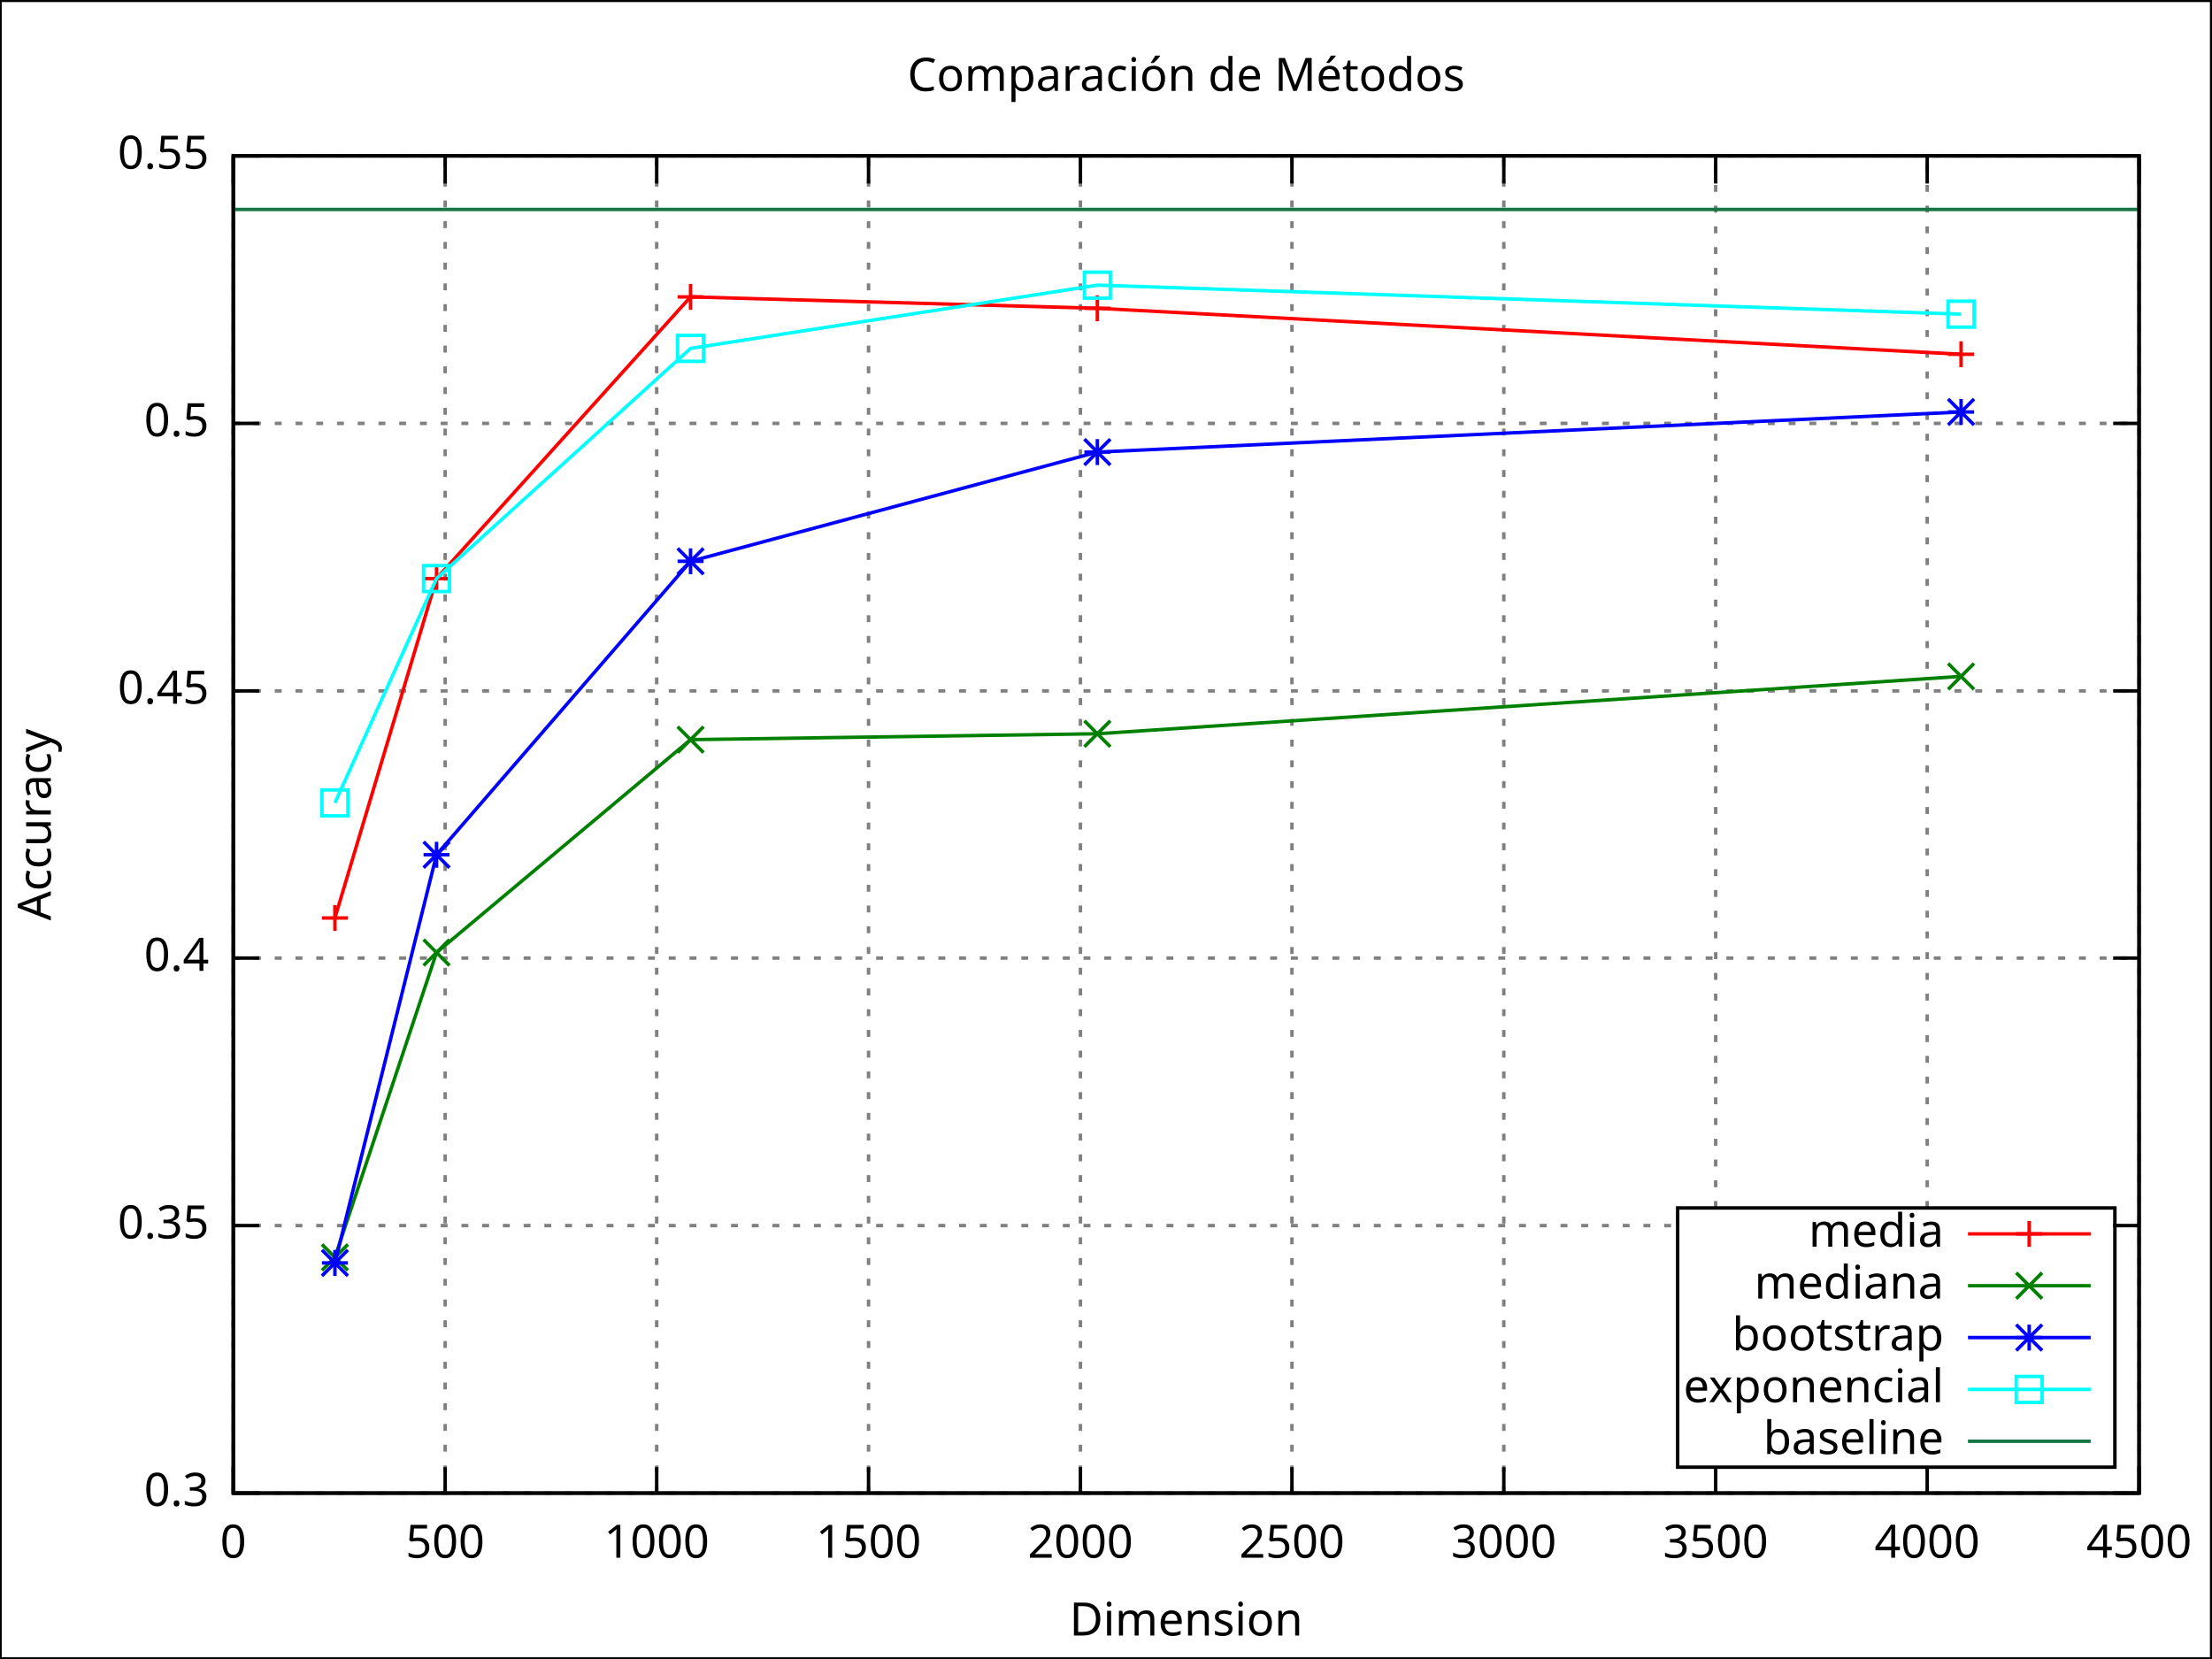
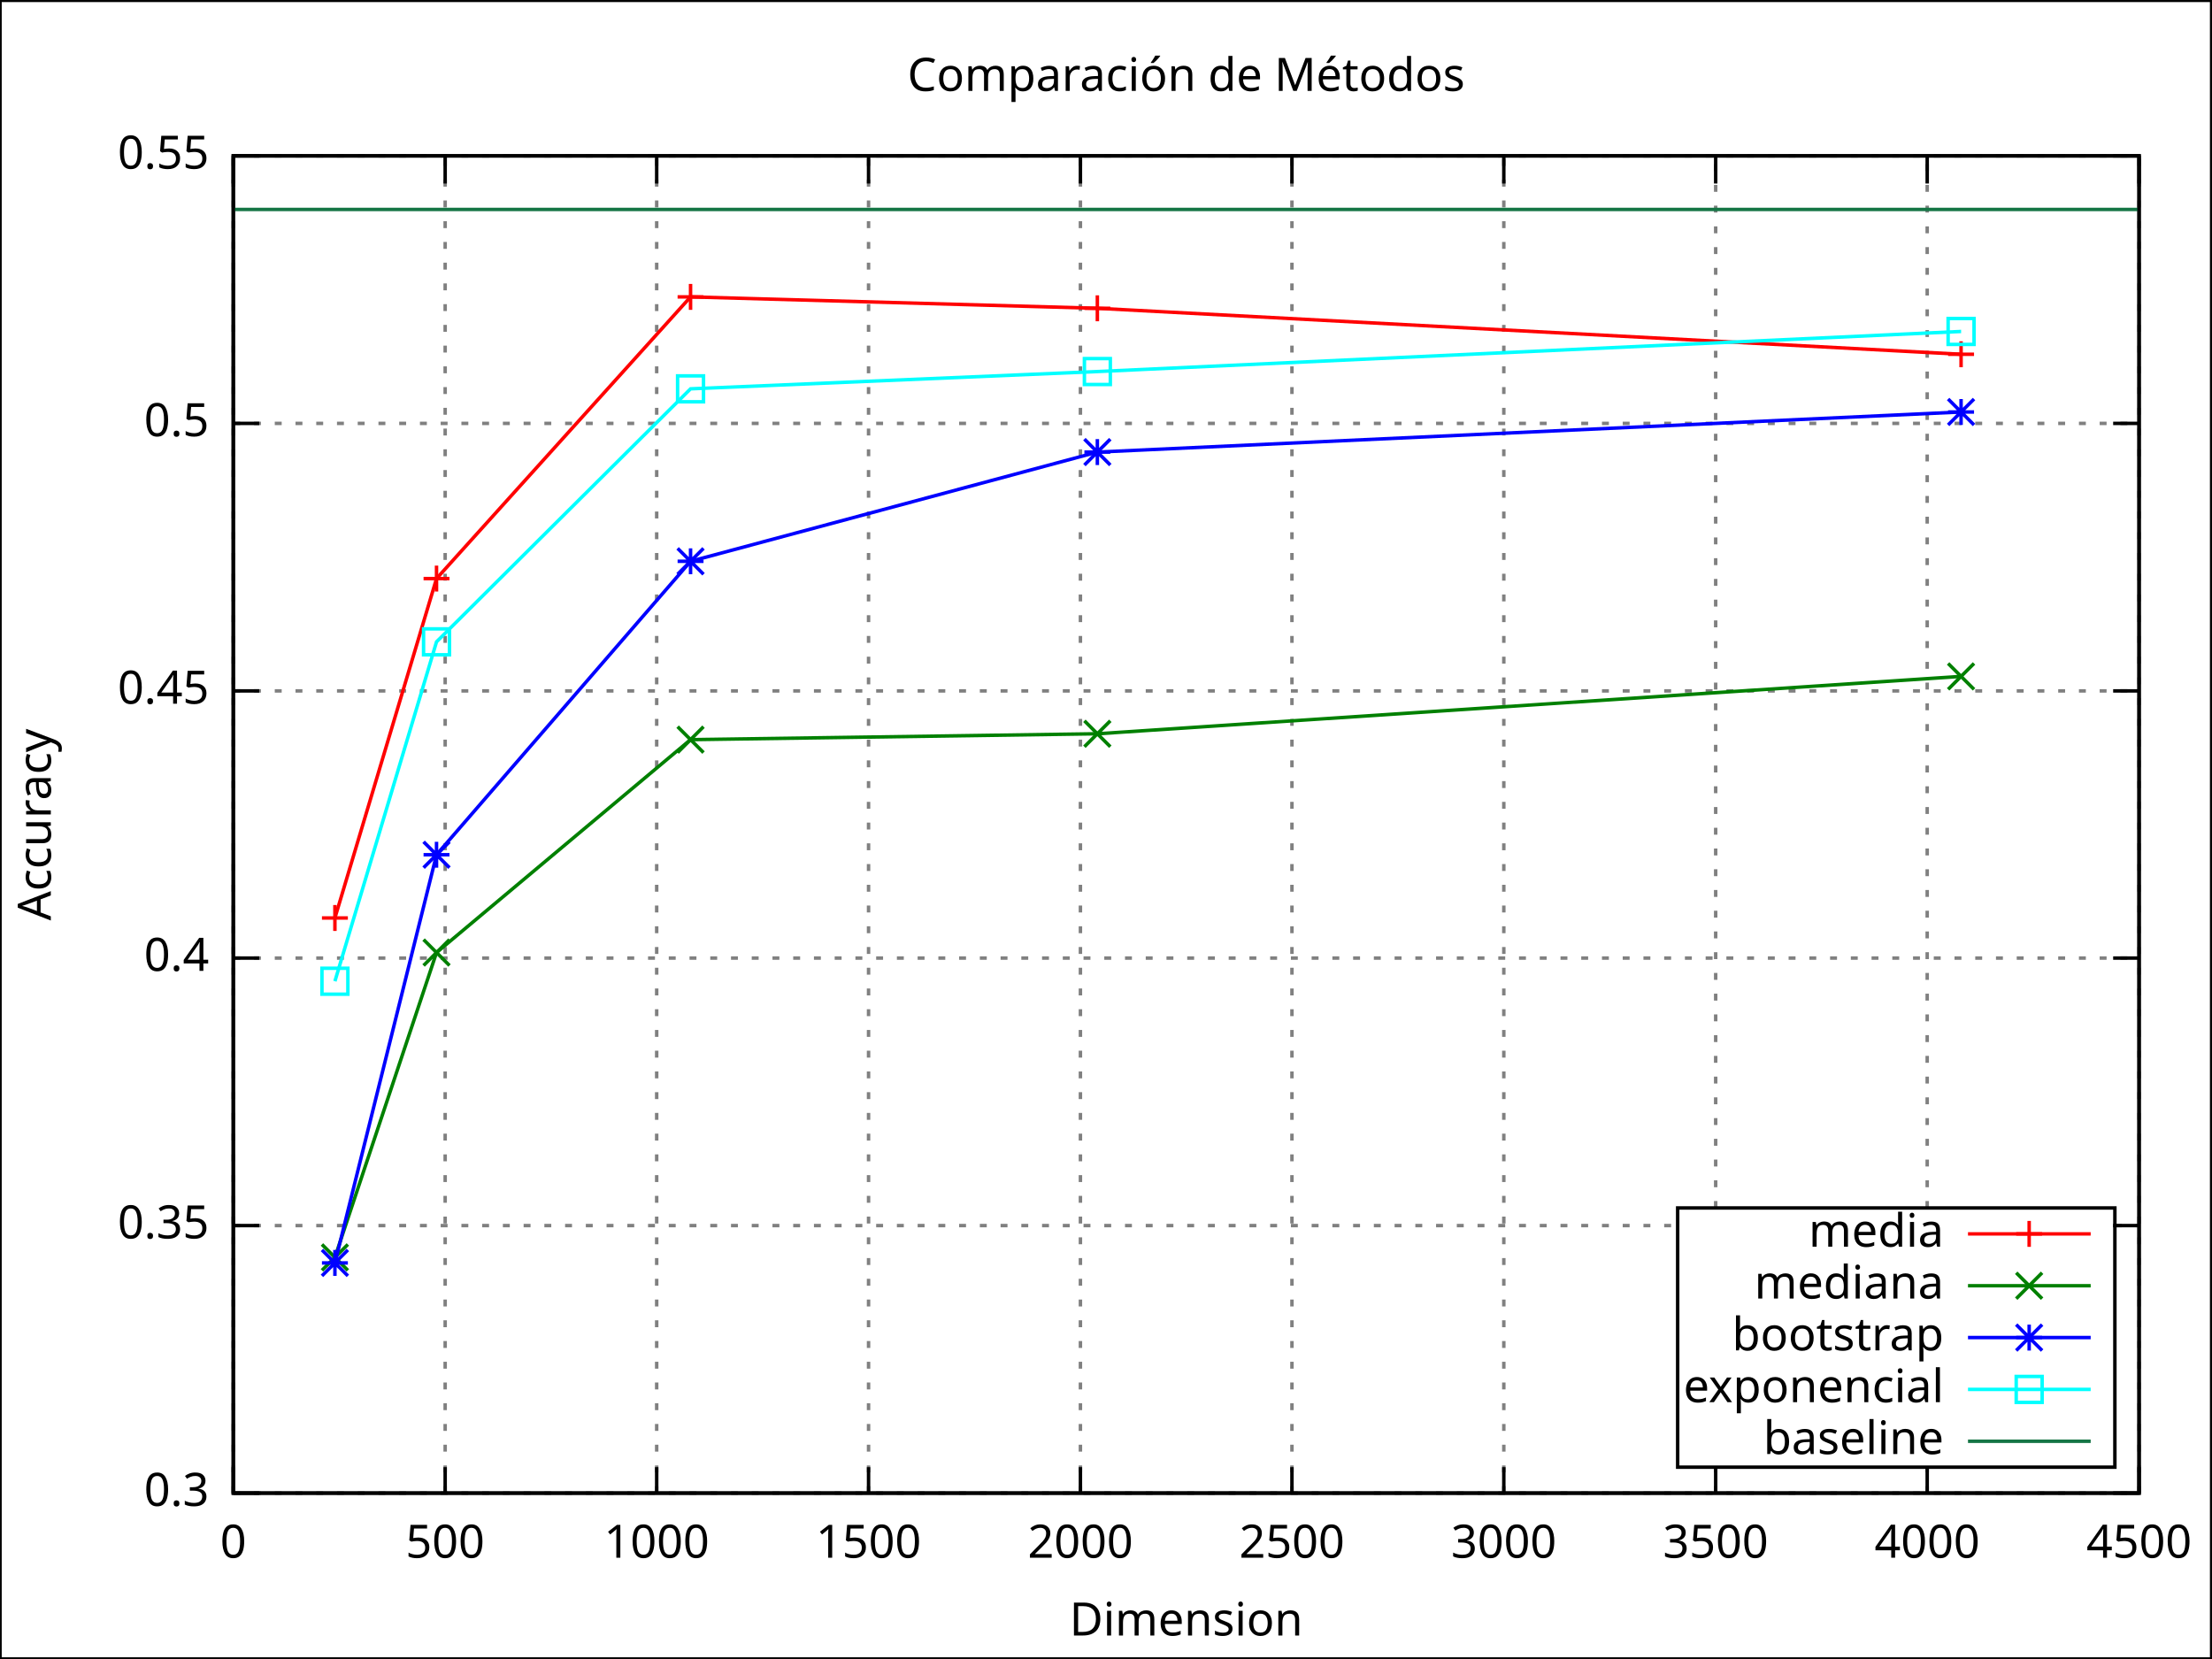
<svg xmlns="http://www.w3.org/2000/svg" xmlns:xlink="http://www.w3.org/1999/xlink" width="640" height="480" viewBox="0 0 640 480">
  <g id="gnuplot_canvas">
    <rect x="0" y="0" width="640" height="480" fill="none" />
    <defs>
      <circle id="gpDot" r="0.5" stroke-width="0.5" />
      <path id="gpPt0" stroke-width="0.267" stroke="currentColor" d="M-1,0 h2 M0,-1 v2" />
      <path id="gpPt1" stroke-width="0.267" stroke="currentColor" d="M-1,-1 L1,1 M1,-1 L-1,1" />
      <path id="gpPt2" stroke-width="0.267" stroke="currentColor" d="M-1,0 L1,0 M0,-1 L0,1 M-1,-1 L1,1 M-1,1 L1,-1" />
      <rect id="gpPt3" stroke-width="0.267" stroke="currentColor" x="-1" y="-1" width="2" height="2" />
      <rect id="gpPt4" stroke-width="0.267" stroke="currentColor" fill="currentColor" x="-1" y="-1" width="2" height="2" />
      <circle id="gpPt5" stroke-width="0.267" stroke="currentColor" cx="0" cy="0" r="1" />
      <use xlink:href="#gpPt5" id="gpPt6" fill="currentColor" stroke="none" />
      <path id="gpPt7" stroke-width="0.267" stroke="currentColor" d="M0,-1.33 L-1.33,0.67 L1.33,0.67 z" />
      <use xlink:href="#gpPt7" id="gpPt8" fill="currentColor" stroke="none" />
      <use xlink:href="#gpPt7" id="gpPt9" stroke="currentColor" transform="rotate(180)" />
      <use xlink:href="#gpPt9" id="gpPt10" fill="currentColor" stroke="none" />
      <use xlink:href="#gpPt3" id="gpPt11" stroke="currentColor" transform="rotate(45)" />
      <use xlink:href="#gpPt11" id="gpPt12" fill="currentColor" stroke="none" />
    </defs>
    <g style="fill:none; color:white; stroke:currentColor; stroke-width:1.00; stroke-linecap:butt; stroke-linejoin:miter">
</g>
    <g style="fill:none; color:black; stroke:currentColor; stroke-width:1.00; stroke-linecap:butt; stroke-linejoin:miter">
      <g style="stroke:none; shape-rendering:crispEdges">
        <polygon fill="rgb(255, 255, 255)" points="0.0,480.0 639.9,480.0 639.9,0.1 0.0,0.1 " />
      </g>
      <path stroke="black" d="M0.0,480.0 L0.0,0.1 L639.9,0.1 L639.9,480.0 L0.0,480.0  h0.01" />
    </g>
    <g style="fill:none; color:gray; stroke:currentColor; stroke-width:1.00; stroke-linecap:butt; stroke-linejoin:miter">
      <path stroke="gray" stroke-dasharray=" 2,4" class="gridline" d="M67.5,432.0 L618.9,432.0  h0.01" />
    </g>
    <g style="fill:none; color:black; stroke:currentColor; stroke-width:1.00; stroke-linecap:butt; stroke-linejoin:miter">
      <path stroke="black" d="M67.5,432.0 L75.0,432.0 M618.9,432.0 L611.4,432.0  h0.01" />
      <g transform="translate(60.5,435.7)" style="stroke:none; fill:black; font-family:Verdana; font-size:10.00pt; text-anchor:end">
        <text> 0.3</text>
      </g>
    </g>
    <g style="fill:none; color:gray; stroke:currentColor; stroke-width:1.00; stroke-linecap:butt; stroke-linejoin:miter">
      <path stroke="gray" stroke-dasharray=" 2,4" class="gridline" d="M67.5,354.6 L485.4,354.6 M611.9,354.6 L618.9,354.6  h0.01" />
    </g>
    <g style="fill:none; color:black; stroke:currentColor; stroke-width:1.00; stroke-linecap:butt; stroke-linejoin:miter">
      <path stroke="black" d="M67.5,354.6 L75.0,354.6 M618.9,354.6 L611.4,354.6  h0.01" />
      <g transform="translate(60.5,358.3)" style="stroke:none; fill:black; font-family:Verdana; font-size:10.00pt; text-anchor:end">
        <text> 0.35</text>
      </g>
    </g>
    <g style="fill:none; color:gray; stroke:currentColor; stroke-width:1.00; stroke-linecap:butt; stroke-linejoin:miter">
      <path stroke="gray" stroke-dasharray=" 2,4" class="gridline" d="M67.5,277.2 L618.9,277.2  h0.01" />
    </g>
    <g style="fill:none; color:black; stroke:currentColor; stroke-width:1.00; stroke-linecap:butt; stroke-linejoin:miter">
      <path stroke="black" d="M67.5,277.2 L75.0,277.2 M618.9,277.2 L611.4,277.2  h0.01" />
      <g transform="translate(60.5,280.9)" style="stroke:none; fill:black; font-family:Verdana; font-size:10.00pt; text-anchor:end">
        <text> 0.4</text>
      </g>
    </g>
    <g style="fill:none; color:gray; stroke:currentColor; stroke-width:1.00; stroke-linecap:butt; stroke-linejoin:miter">
      <path stroke="gray" stroke-dasharray=" 2,4" class="gridline" d="M67.5,199.9 L618.9,199.9  h0.01" />
    </g>
    <g style="fill:none; color:black; stroke:currentColor; stroke-width:1.00; stroke-linecap:butt; stroke-linejoin:miter">
      <path stroke="black" d="M67.5,199.9 L75.0,199.9 M618.9,199.9 L611.4,199.9  h0.01" />
      <g transform="translate(60.5,203.6)" style="stroke:none; fill:black; font-family:Verdana; font-size:10.00pt; text-anchor:end">
        <text> 0.45</text>
      </g>
    </g>
    <g style="fill:none; color:gray; stroke:currentColor; stroke-width:1.00; stroke-linecap:butt; stroke-linejoin:miter">
      <path stroke="gray" stroke-dasharray=" 2,4" class="gridline" d="M67.5,122.5 L618.9,122.5  h0.01" />
    </g>
    <g style="fill:none; color:black; stroke:currentColor; stroke-width:1.00; stroke-linecap:butt; stroke-linejoin:miter">
      <path stroke="black" d="M67.5,122.5 L75.0,122.5 M618.9,122.5 L611.4,122.5  h0.01" />
      <g transform="translate(60.5,126.2)" style="stroke:none; fill:black; font-family:Verdana; font-size:10.00pt; text-anchor:end">
        <text> 0.5</text>
      </g>
    </g>
    <g style="fill:none; color:gray; stroke:currentColor; stroke-width:1.00; stroke-linecap:butt; stroke-linejoin:miter">
      <path stroke="gray" stroke-dasharray=" 2,4" class="gridline" d="M67.5,45.1 L618.9,45.1  h0.01" />
    </g>
    <g style="fill:none; color:black; stroke:currentColor; stroke-width:1.00; stroke-linecap:butt; stroke-linejoin:miter">
      <path stroke="black" d="M67.5,45.1 L75.0,45.1 M618.9,45.1 L611.4,45.1  h0.01" />
      <g transform="translate(60.5,48.8)" style="stroke:none; fill:black; font-family:Verdana; font-size:10.00pt; text-anchor:end">
        <text> 0.55</text>
      </g>
    </g>
    <g style="fill:none; color:gray; stroke:currentColor; stroke-width:1.00; stroke-linecap:butt; stroke-linejoin:miter">
      <path stroke="gray" stroke-dasharray=" 2,4" class="gridline" d="M67.5,432.0 L67.5,45.1  h0.01" />
    </g>
    <g style="fill:none; color:black; stroke:currentColor; stroke-width:1.00; stroke-linecap:butt; stroke-linejoin:miter">
      <path stroke="black" d="M67.5,432.0 L67.5,424.5 M67.5,45.1 L67.5,52.6  h0.01" />
      <g transform="translate(67.5,450.7)" style="stroke:none; fill:black; font-family:Verdana; font-size:10.00pt; text-anchor:middle">
        <text> 0</text>
      </g>
    </g>
    <g style="fill:none; color:gray; stroke:currentColor; stroke-width:1.00; stroke-linecap:butt; stroke-linejoin:miter">
      <path stroke="gray" stroke-dasharray=" 2,4" class="gridline" d="M128.8,432.0 L128.8,45.1  h0.01" />
    </g>
    <g style="fill:none; color:black; stroke:currentColor; stroke-width:1.00; stroke-linecap:butt; stroke-linejoin:miter">
      <path stroke="black" d="M128.8,432.0 L128.8,424.5 M128.8,45.1 L128.8,52.6  h0.01" />
      <g transform="translate(128.8,450.7)" style="stroke:none; fill:black; font-family:Verdana; font-size:10.00pt; text-anchor:middle">
        <text> 500</text>
      </g>
    </g>
    <g style="fill:none; color:gray; stroke:currentColor; stroke-width:1.00; stroke-linecap:butt; stroke-linejoin:miter">
      <path stroke="gray" stroke-dasharray=" 2,4" class="gridline" d="M190.0,432.0 L190.0,45.1  h0.01" />
    </g>
    <g style="fill:none; color:black; stroke:currentColor; stroke-width:1.00; stroke-linecap:butt; stroke-linejoin:miter">
      <path stroke="black" d="M190.0,432.0 L190.0,424.5 M190.0,45.1 L190.0,52.6  h0.01" />
      <g transform="translate(190.0,450.7)" style="stroke:none; fill:black; font-family:Verdana; font-size:10.00pt; text-anchor:middle">
        <text> 1000</text>
      </g>
    </g>
    <g style="fill:none; color:gray; stroke:currentColor; stroke-width:1.00; stroke-linecap:butt; stroke-linejoin:miter">
      <path stroke="gray" stroke-dasharray=" 2,4" class="gridline" d="M251.3,432.0 L251.3,45.1  h0.01" />
    </g>
    <g style="fill:none; color:black; stroke:currentColor; stroke-width:1.00; stroke-linecap:butt; stroke-linejoin:miter">
      <path stroke="black" d="M251.3,432.0 L251.3,424.5 M251.3,45.1 L251.3,52.6  h0.01" />
      <g transform="translate(251.3,450.7)" style="stroke:none; fill:black; font-family:Verdana; font-size:10.00pt; text-anchor:middle">
        <text> 1500</text>
      </g>
    </g>
    <g style="fill:none; color:gray; stroke:currentColor; stroke-width:1.00; stroke-linecap:butt; stroke-linejoin:miter">
      <path stroke="gray" stroke-dasharray=" 2,4" class="gridline" d="M312.6,432.0 L312.6,45.1  h0.01" />
    </g>
    <g style="fill:none; color:black; stroke:currentColor; stroke-width:1.00; stroke-linecap:butt; stroke-linejoin:miter">
      <path stroke="black" d="M312.6,432.0 L312.6,424.5 M312.6,45.1 L312.6,52.6  h0.01" />
      <g transform="translate(312.6,450.7)" style="stroke:none; fill:black; font-family:Verdana; font-size:10.00pt; text-anchor:middle">
        <text> 2000</text>
      </g>
    </g>
    <g style="fill:none; color:gray; stroke:currentColor; stroke-width:1.00; stroke-linecap:butt; stroke-linejoin:miter">
      <path stroke="gray" stroke-dasharray=" 2,4" class="gridline" d="M373.8,432.0 L373.8,45.1  h0.01" />
    </g>
    <g style="fill:none; color:black; stroke:currentColor; stroke-width:1.00; stroke-linecap:butt; stroke-linejoin:miter">
      <path stroke="black" d="M373.8,432.0 L373.8,424.5 M373.8,45.1 L373.8,52.6  h0.01" />
      <g transform="translate(373.8,450.7)" style="stroke:none; fill:black; font-family:Verdana; font-size:10.00pt; text-anchor:middle">
        <text> 2500</text>
      </g>
    </g>
    <g style="fill:none; color:gray; stroke:currentColor; stroke-width:1.00; stroke-linecap:butt; stroke-linejoin:miter">
      <path stroke="gray" stroke-dasharray=" 2,4" class="gridline" d="M435.1,432.0 L435.1,45.1  h0.01" />
    </g>
    <g style="fill:none; color:black; stroke:currentColor; stroke-width:1.00; stroke-linecap:butt; stroke-linejoin:miter">
      <path stroke="black" d="M435.1,432.0 L435.1,424.5 M435.1,45.1 L435.1,52.6  h0.01" />
      <g transform="translate(435.1,450.7)" style="stroke:none; fill:black; font-family:Verdana; font-size:10.00pt; text-anchor:middle">
        <text> 3000</text>
      </g>
    </g>
    <g style="fill:none; color:gray; stroke:currentColor; stroke-width:1.00; stroke-linecap:butt; stroke-linejoin:miter">
      <path stroke="gray" stroke-dasharray=" 2,4" class="gridline" d="M496.4,432.0 L496.4,424.5 M496.4,349.5 L496.4,45.1  h0.01" />
    </g>
    <g style="fill:none; color:black; stroke:currentColor; stroke-width:1.00; stroke-linecap:butt; stroke-linejoin:miter">
      <path stroke="black" d="M496.4,432.0 L496.4,424.5 M496.4,45.1 L496.4,52.6  h0.01" />
      <g transform="translate(496.4,450.7)" style="stroke:none; fill:black; font-family:Verdana; font-size:10.00pt; text-anchor:middle">
        <text> 3500</text>
      </g>
    </g>
    <g style="fill:none; color:gray; stroke:currentColor; stroke-width:1.00; stroke-linecap:butt; stroke-linejoin:miter">
      <path stroke="gray" stroke-dasharray=" 2,4" class="gridline" d="M557.6,432.0 L557.6,424.5 M557.6,349.5 L557.6,45.1  h0.01" />
    </g>
    <g style="fill:none; color:black; stroke:currentColor; stroke-width:1.00; stroke-linecap:butt; stroke-linejoin:miter">
      <path stroke="black" d="M557.6,432.0 L557.6,424.5 M557.6,45.1 L557.6,52.6  h0.01" />
      <g transform="translate(557.6,450.7)" style="stroke:none; fill:black; font-family:Verdana; font-size:10.00pt; text-anchor:middle">
        <text> 4000</text>
      </g>
    </g>
    <g style="fill:none; color:gray; stroke:currentColor; stroke-width:1.00; stroke-linecap:butt; stroke-linejoin:miter">
      <path stroke="gray" stroke-dasharray=" 2,4" class="gridline" d="M618.9,432.0 L618.9,45.1  h0.01" />
    </g>
    <g style="fill:none; color:black; stroke:currentColor; stroke-width:1.00; stroke-linecap:butt; stroke-linejoin:miter">
      <path stroke="black" d="M618.9,432.0 L618.9,424.5 M618.9,45.1 L618.9,52.6  h0.01" />
      <g transform="translate(618.9,450.7)" style="stroke:none; fill:black; font-family:Verdana; font-size:10.00pt; text-anchor:middle">
        <text> 4500</text>
      </g>
      <path stroke="black" d="M67.5,45.1 L67.5,432.0 L618.9,432.0 L618.9,45.1 L67.5,45.1 Z  h0.01" />
      <g transform="translate(14.7,238.6) rotate(270)" style="stroke:none; fill:black; font-family:Verdana; font-size:10.00pt; text-anchor:middle">
        <text>Accuracy</text>
      </g>
      <g transform="translate(343.2,473.2)" style="stroke:none; fill:black; font-family:Verdana; font-size:10.00pt; text-anchor:middle">
        <text>Dimension</text>
      </g>
      <g transform="translate(343.2,26.3)" style="stroke:none; fill:black; font-family:Verdana; font-size:10.00pt; text-anchor:middle">
        <text>Comparación de Métodos</text>
      </g>
      <path stroke="black" d="M485.4,424.5 L485.4,349.5 L611.9,349.5 L611.9,424.5 L485.4,424.5 Z  h0.01" />
    </g>
    <g id="gnuplot_plot_1">
      <g style="fill:none; color:red; stroke:currentColor; stroke-width:1.00; stroke-linecap:butt; stroke-linejoin:miter">
        <g transform="translate(562.4,360.7)" style="stroke:none; fill:black; font-family:Verdana; font-size:10.00pt; text-anchor:end">
          <text>media</text>
        </g>
        <path d="M569.4,357.0 L604.9,357.0 M96.9,265.6 L126.3,167.4 L199.8,85.9 L317.5,89.2 L567.4,102.5  h0.01" />
        <use xlink:href="#gpPt0" transform="translate(96.9,265.6) scale(3.75)" />
        <use xlink:href="#gpPt0" transform="translate(126.3,167.4) scale(3.75)" />
        <use xlink:href="#gpPt0" transform="translate(199.8,85.9) scale(3.75)" />
        <use xlink:href="#gpPt0" transform="translate(317.5,89.2) scale(3.75)" />
        <use xlink:href="#gpPt0" transform="translate(567.4,102.5) scale(3.75)" />
        <use xlink:href="#gpPt0" transform="translate(587.1,357.0) scale(3.75)" />
      </g>
    </g>
    <g id="gnuplot_plot_2">
      <g style="fill:none; color:green; stroke:currentColor; stroke-width:1.00; stroke-linecap:butt; stroke-linejoin:miter">
        <g transform="translate(562.4,375.7)" style="stroke:none; fill:black; font-family:Verdana; font-size:10.00pt; text-anchor:end">
          <text>mediana</text>
        </g>
        <path d="M569.4,372.0 L604.9,372.0 M96.9,363.8 L126.3,275.6 L199.8,214.0 L317.5,212.3 L567.4,195.7  h0.01" />
        <use xlink:href="#gpPt1" transform="translate(96.9,363.8) scale(3.75)" />
        <use xlink:href="#gpPt1" transform="translate(126.3,275.6) scale(3.75)" />
        <use xlink:href="#gpPt1" transform="translate(199.8,214.0) scale(3.75)" />
        <use xlink:href="#gpPt1" transform="translate(317.5,212.3) scale(3.75)" />
        <use xlink:href="#gpPt1" transform="translate(567.4,195.7) scale(3.75)" />
        <use xlink:href="#gpPt1" transform="translate(587.1,372.0) scale(3.75)" />
      </g>
    </g>
    <g id="gnuplot_plot_3">
      <g style="fill:none; color:blue; stroke:currentColor; stroke-width:1.00; stroke-linecap:butt; stroke-linejoin:miter">
        <g transform="translate(562.4,390.7)" style="stroke:none; fill:black; font-family:Verdana; font-size:10.00pt; text-anchor:end">
          <text>bootstrap</text>
        </g>
        <path d="M569.4,387.0 L604.9,387.0 M96.9,365.4 L126.3,247.3 L199.8,162.4 L317.5,130.8 L567.4,119.2  h0.01" />
        <use xlink:href="#gpPt2" transform="translate(96.9,365.4) scale(3.75)" />
        <use xlink:href="#gpPt2" transform="translate(126.3,247.3) scale(3.75)" />
        <use xlink:href="#gpPt2" transform="translate(199.8,162.4) scale(3.75)" />
        <use xlink:href="#gpPt2" transform="translate(317.5,130.8) scale(3.75)" />
        <use xlink:href="#gpPt2" transform="translate(567.4,119.2) scale(3.75)" />
        <use xlink:href="#gpPt2" transform="translate(587.1,387.0) scale(3.75)" />
      </g>
    </g>
    <g id="gnuplot_plot_4">
      <g style="fill:none; color:cyan; stroke:currentColor; stroke-width:1.00; stroke-linecap:butt; stroke-linejoin:miter">
        <g transform="translate(562.4,405.7)" style="stroke:none; fill:black; font-family:Verdana; font-size:10.00pt; text-anchor:end">
          <text>exponencial</text>
        </g>
-         <path d="M569.4,402.0 L604.9,402.0 M96.9,232.3 L126.3,167.4 L199.8,100.8 L317.5,82.5 L567.4,90.9  h0.01" />
-         <use xlink:href="#gpPt3" transform="translate(96.9,232.3) scale(3.75)" />
-         <use xlink:href="#gpPt3" transform="translate(126.3,167.4) scale(3.75)" />
-         <use xlink:href="#gpPt3" transform="translate(199.8,100.8) scale(3.75)" />
-         <use xlink:href="#gpPt3" transform="translate(317.5,82.5) scale(3.75)" />
-         <use xlink:href="#gpPt3" transform="translate(567.4,90.9) scale(3.75)" />
+         <path d="M569.4,402.0 L604.9,402.0 M96.9,283.9 L126.3,185.7 L199.8,112.5 L317.5,107.5 L567.4,95.9  h0.01" />
+         <use xlink:href="#gpPt3" transform="translate(96.9,283.9) scale(3.75)" />
+         <use xlink:href="#gpPt3" transform="translate(126.3,185.7) scale(3.75)" />
+         <use xlink:href="#gpPt3" transform="translate(199.8,112.5) scale(3.75)" />
+         <use xlink:href="#gpPt3" transform="translate(317.5,107.5) scale(3.75)" />
+         <use xlink:href="#gpPt3" transform="translate(567.4,95.9) scale(3.75)" />
        <use xlink:href="#gpPt3" transform="translate(587.1,402.0) scale(3.75)" />
      </g>
    </g>
    <g id="gnuplot_plot_5">
      <g style="fill:none; color:#157545; stroke:currentColor; stroke-width:1.00; stroke-linecap:butt; stroke-linejoin:miter">
        <g transform="translate(562.4,420.7)" style="stroke:none; fill:black; font-family:Verdana; font-size:10.00pt; text-anchor:end">
          <text>baseline</text>
        </g>
        <path d="M569.4,417.0 L604.9,417.0 M67.5,60.6 L618.9,60.6  h0.01" />
      </g>
    </g>
    <g style="fill:none; color:black; stroke:currentColor; stroke-width:1.00; stroke-linecap:butt; stroke-linejoin:miter">
      <path stroke="black" d="M67.5,45.1 L67.5,432.0 L618.9,432.0 L618.9,45.1 L67.5,45.1 Z  h0.01" />
    </g>
  </g>
</svg>
